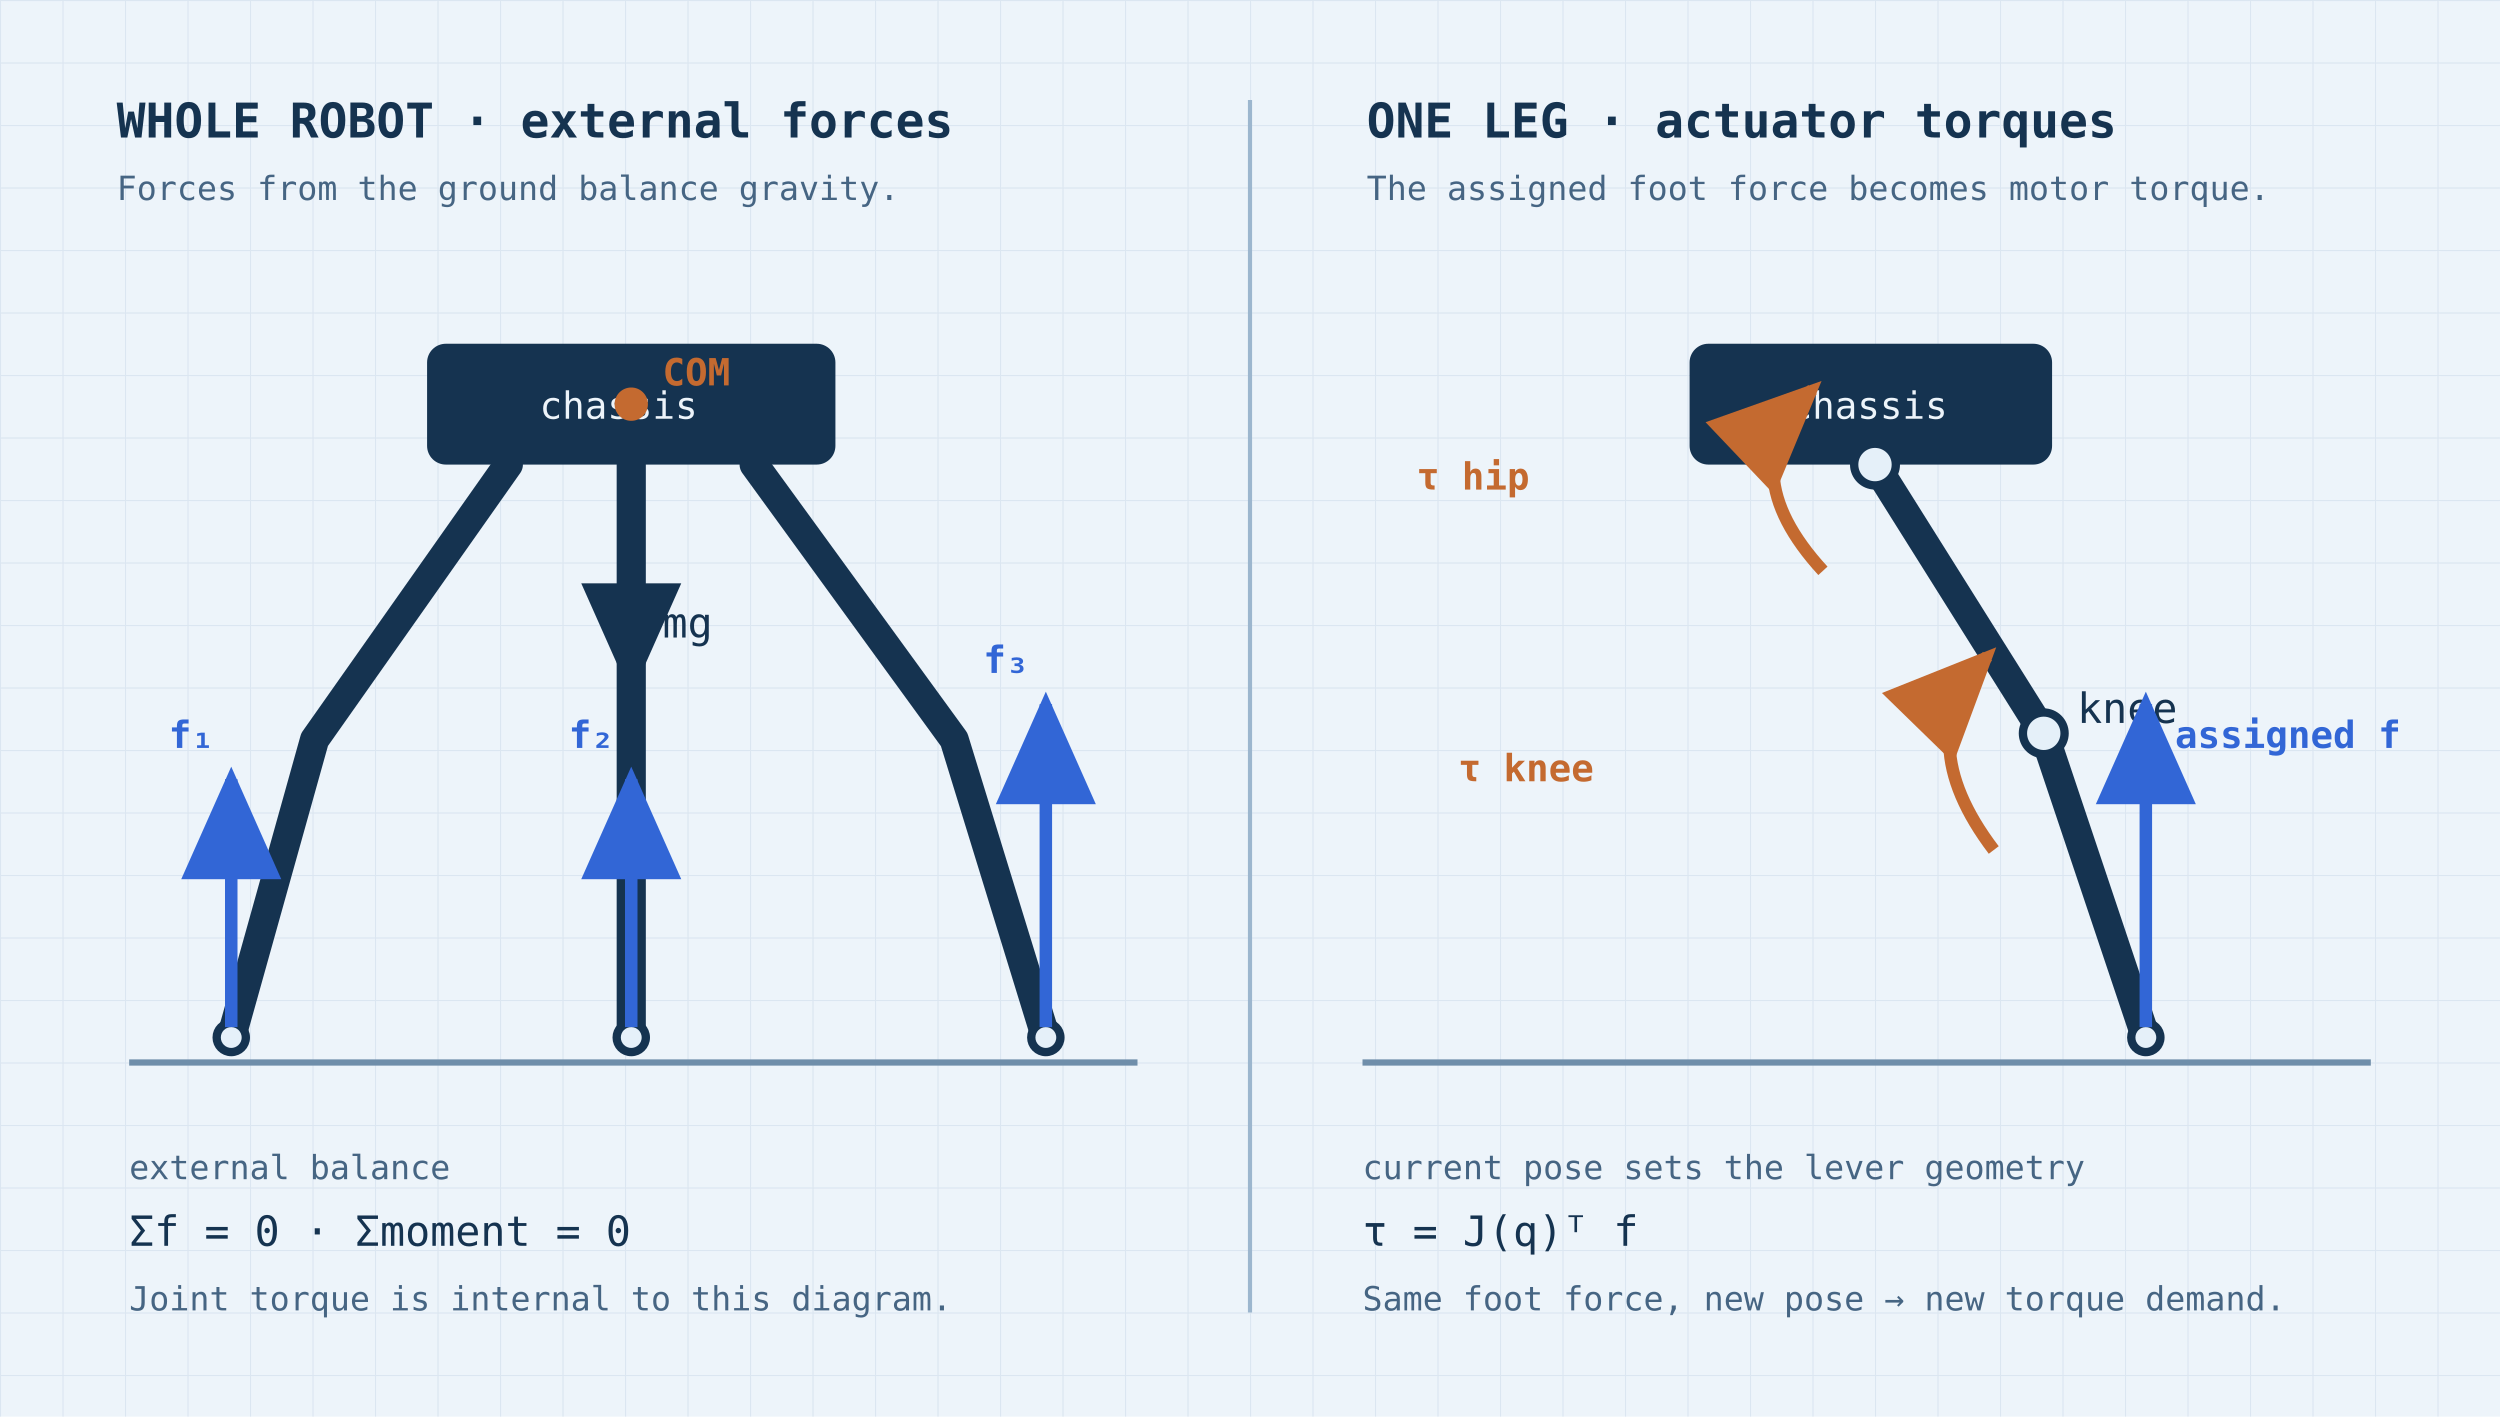
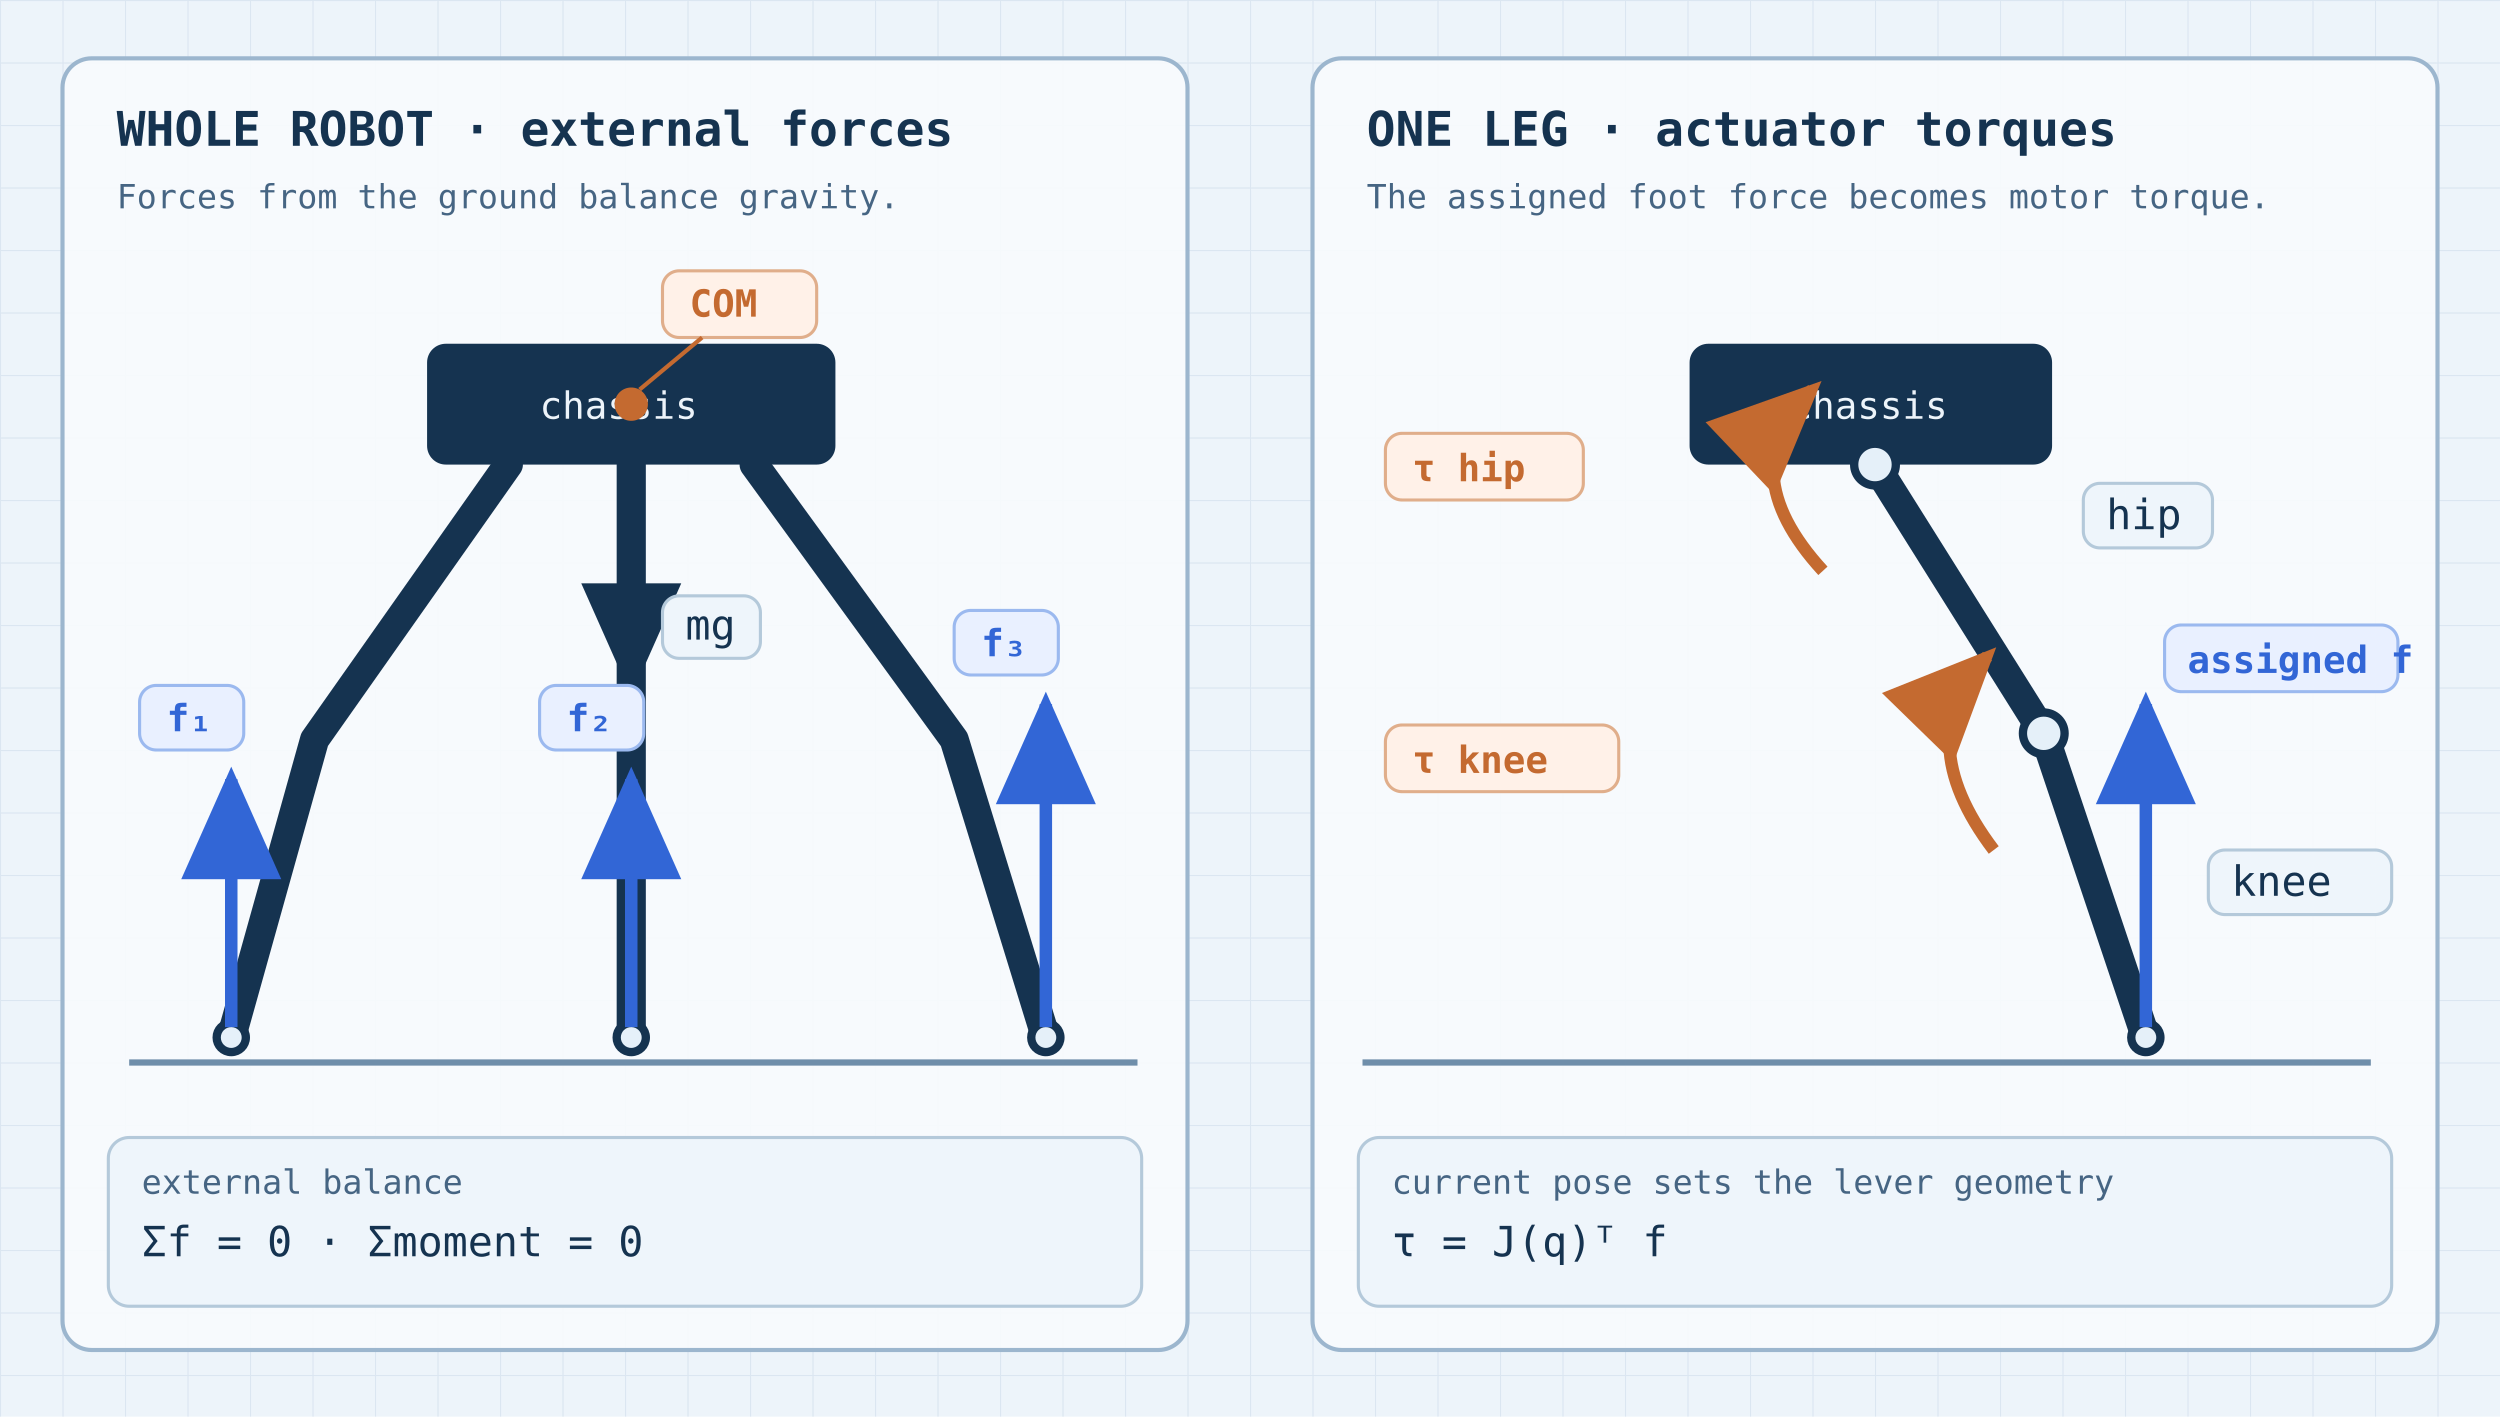
<svg xmlns="http://www.w3.org/2000/svg" width="1200" height="680" viewBox="0 0 1200 680" role="img" aria-labelledby="title desc">
  <defs>
    <pattern id="grid" width="30" height="30" patternUnits="userSpaceOnUse">
      <path d="M30 0H0V30" fill="none" stroke="#b9cce0" stroke-opacity=".34" />
    </pattern>
    <marker id="arrow-navy" markerWidth="10" markerHeight="10" refX="8" refY="4" orient="auto">
      <path d="M0 0L9 4L0 8Z" fill="#153350" />
    </marker>
    <marker id="arrow-blue" markerWidth="10" markerHeight="10" refX="8" refY="4" orient="auto">
      <path d="M0 0L9 4L0 8Z" fill="#3266d6" />
    </marker>
    <marker id="arrow-orange" markerWidth="10" markerHeight="10" refX="8" refY="4" orient="auto">
      <path d="M0 0L9 4L0 8Z" fill="#c46a30" />
    </marker>
    <style>
-       .ink{stroke:#153350}.robot{fill:#153350}.link{fill:none;stroke:#153350;stroke-width:14;stroke-linecap:round;stroke-linejoin:round}.ground{stroke:#6f8eaa;stroke-width:3}.divider{stroke:#9cb6ce;stroke-width:2}.label{font-family:'JetBrains Mono',monospace;fill:#153350;font-size:20px}.small{font-family:'JetBrains Mono',monospace;fill:#466583;font-size:16px}.heading{font-family:'JetBrains Mono',monospace;fill:#153350;font-size:23px;font-weight:600}.force{stroke:#3266d6;stroke-width:6;marker-end:url(#arrow-blue)}.weight{stroke:#153350;stroke-width:6;marker-end:url(#arrow-navy)}.moment{stroke:#c46a30;stroke-width:6;fill:none;marker-end:url(#arrow-orange)}.joint{fill:#e5f0f9;stroke:#153350;stroke-width:4}.force-label{font-family:'JetBrains Mono',monospace;fill:#3266d6;font-size:18px;font-weight:600}.moment-label{font-family:'JetBrains Mono',monospace;fill:#c46a30;font-size:18px;font-weight:600}
+       .panel{fill:#f8fbfd;fill-opacity:.9;stroke:#9cb6ce;stroke-width:2}.ink{stroke:#153350}.robot{fill:#153350}.link{fill:none;stroke:#153350;stroke-width:14;stroke-linecap:round;stroke-linejoin:round}.ground{stroke:#6f8eaa;stroke-width:3}.label{font-family:'JetBrains Mono',monospace;fill:#153350;font-size:20px}.small{font-family:'JetBrains Mono',monospace;fill:#466583;font-size:16px}.heading{font-family:'JetBrains Mono',monospace;fill:#153350;font-size:23px;font-weight:600}.force{stroke:#3266d6;stroke-width:6;marker-end:url(#arrow-blue)}.weight{stroke:#153350;stroke-width:6;marker-end:url(#arrow-navy)}.moment{stroke:#c46a30;stroke-width:6;fill:none;marker-end:url(#arrow-orange)}.joint{fill:#e5f0f9;stroke:#153350;stroke-width:4}.force-label{font-family:'JetBrains Mono',monospace;fill:#3266d6;font-size:18px;font-weight:600}.moment-label{font-family:'JetBrains Mono',monospace;fill:#c46a30;font-size:18px;font-weight:600}.tag{fill:#eef5fb;stroke:#b4c9da;stroke-width:1.5}.force-tag{fill:#e9f0ff;stroke:#9bb9ef;stroke-width:1.5}.moment-tag{fill:#fff1e8;stroke:#e0ae8b;stroke-width:1.5}
    </style>
  </defs>
  <rect width="1200" height="680" fill="#edf4fa" />
  <rect width="1200" height="680" fill="url(#grid)" />
-   <text class="heading" x="56" y="66">WHOLE ROBOT · external forces</text>
-   <text class="small" x="56" y="96">Forces from the ground balance gravity.</text>
-   <text class="heading" x="656" y="66">ONE LEG · actuator torques</text>
-   <text class="small" x="656" y="96">The assigned foot force becomes motor torque.</text>
-   <line class="divider" x1="600" y1="48" x2="600" y2="630" />
+   <rect class="panel" x="30" y="28" width="540" height="620" rx="14" />
+   <rect class="panel" x="630" y="28" width="540" height="620" rx="14" />
+   <text class="heading" x="56" y="70">WHOLE ROBOT · external forces</text>
+   <text class="small" x="56" y="100">Forces from the ground balance gravity.</text>
+   <text class="heading" x="656" y="70">ONE LEG · actuator torques</text>
+   <text class="small" x="656" y="100">The assigned foot force becomes motor torque.</text>
  <line class="ground" x1="62" y1="510" x2="546" y2="510" />
  <line class="ground" x1="654" y1="510" x2="1138" y2="510" />
  <rect class="robot" x="205" y="165" width="196" height="58" rx="9" />
  <text x="259" y="201" font-family="'JetBrains Mono',monospace" font-size="18" fill="#edf4fa">chassis</text>
  <circle cx="303" cy="194" r="8" fill="#c46a30" />
-   <text class="moment-label" x="318" y="185">COM</text>
+   <rect class="moment-tag" x="318" y="130" width="74" height="32" rx="8" />
+   <text class="moment-label" x="331" y="152">COM</text>
+   <line stroke="#c46a30" stroke-width="2" x1="337" y1="162" x2="307" y2="187" />
  <path class="link" d="M244 223L151 355L111 498" />
  <path class="link" d="M303 223L303 372L303 498" />
  <path class="link" d="M362 223L458 355L502 498" />
  <circle class="joint" cx="111" cy="498" r="7" />
  <circle class="joint" cx="303" cy="498" r="7" />
  <circle class="joint" cx="502" cy="498" r="7" />
  <line class="weight" x1="303" y1="205" x2="303" y2="328" />
-   <text class="label" x="318" y="306">mg</text>
+   <rect class="tag" x="318" y="286" width="47" height="30" rx="8" />
+   <text class="label" x="329" y="307">mg</text>
  <line class="force" x1="111" y1="493" x2="111" y2="374" />
-   <text class="force-label" x="81" y="359">f₁</text>
+   <rect class="force-tag" x="67" y="329" width="50" height="31" rx="8" />
+   <text class="force-label" x="80" y="351">f₁</text>
  <line class="force" x1="303" y1="493" x2="303" y2="374" />
-   <text class="force-label" x="273" y="359">f₂</text>
+   <rect class="force-tag" x="259" y="329" width="50" height="31" rx="8" />
+   <text class="force-label" x="272" y="351">f₂</text>
  <line class="force" x1="502" y1="493" x2="502" y2="338" />
-   <text class="force-label" x="472" y="323">f₃</text>
-   <text class="small" x="62" y="566">external balance</text>
-   <text class="label" x="62" y="598">Σf = 0   ·   Σmoment = 0</text>
-   <text class="small" x="62" y="629">Joint torque is internal to this diagram.</text>
+   <rect class="force-tag" x="458" y="293" width="50" height="31" rx="8" />
+   <text class="force-label" x="471" y="315">f₃</text>
+   <rect class="tag" x="52" y="546" width="496" height="81" rx="10" />
+   <text class="small" x="68" y="573">external balance</text>
+   <text class="label" x="68" y="603">Σf = 0   ·   Σmoment = 0</text>
  <rect class="robot" x="811" y="165" width="174" height="58" rx="9" />
  <text x="859" y="201" font-family="'JetBrains Mono',monospace" font-size="18" fill="#edf4fa">chassis</text>
  <path class="link" d="M900 223L981 352L1030 498" />
  <circle class="joint" cx="900" cy="223" r="10" />
  <circle class="joint" cx="981" cy="352" r="10" />
  <circle class="joint" cx="1030" cy="498" r="7" />
-   <text class="label" x="920" y="217">hip</text>
-   <text class="label" x="997" y="347">knee</text>
+   <rect class="tag" x="1000" y="232" width="62" height="31" rx="8" />
+   <text class="label" x="1011" y="254">hip</text>
+   <rect class="tag" x="1060" y="408" width="88" height="31" rx="8" />
+   <text class="label" x="1071" y="430">knee</text>
  <line class="force" x1="1030" y1="493" x2="1030" y2="338" />
-   <text class="force-label" x="1044" y="359">assigned f</text>
+   <rect class="force-tag" x="1039" y="300" width="112" height="32" rx="8" />
+   <text class="force-label" x="1050" y="323">assigned f</text>
  <path class="moment" d="M875 274Q830 225 870 187" />
-   <text class="moment-label" x="680" y="235">τ hip</text>
+   <rect class="moment-tag" x="665" y="208" width="95" height="32" rx="8" />
+   <text class="moment-label" x="678" y="231">τ hip</text>
  <path class="moment" d="M957 408Q916 354 954 315" />
-   <text class="moment-label" x="700" y="375">τ knee</text>
-   <text class="small" x="654" y="566">current pose sets the lever geometry</text>
-   <text class="label" x="654" y="598">τ = J(q)ᵀ f</text>
-   <text class="small" x="654" y="629">Same foot force, new pose → new torque demand.</text>
+   <rect class="moment-tag" x="665" y="348" width="112" height="32" rx="8" />
+   <text class="moment-label" x="678" y="371">τ knee</text>
+   <rect class="tag" x="652" y="546" width="496" height="81" rx="10" />
+   <text class="small" x="668" y="573">current pose sets the lever geometry</text>
+   <text class="label" x="668" y="603">τ = J(q)ᵀ f</text>
</svg>
